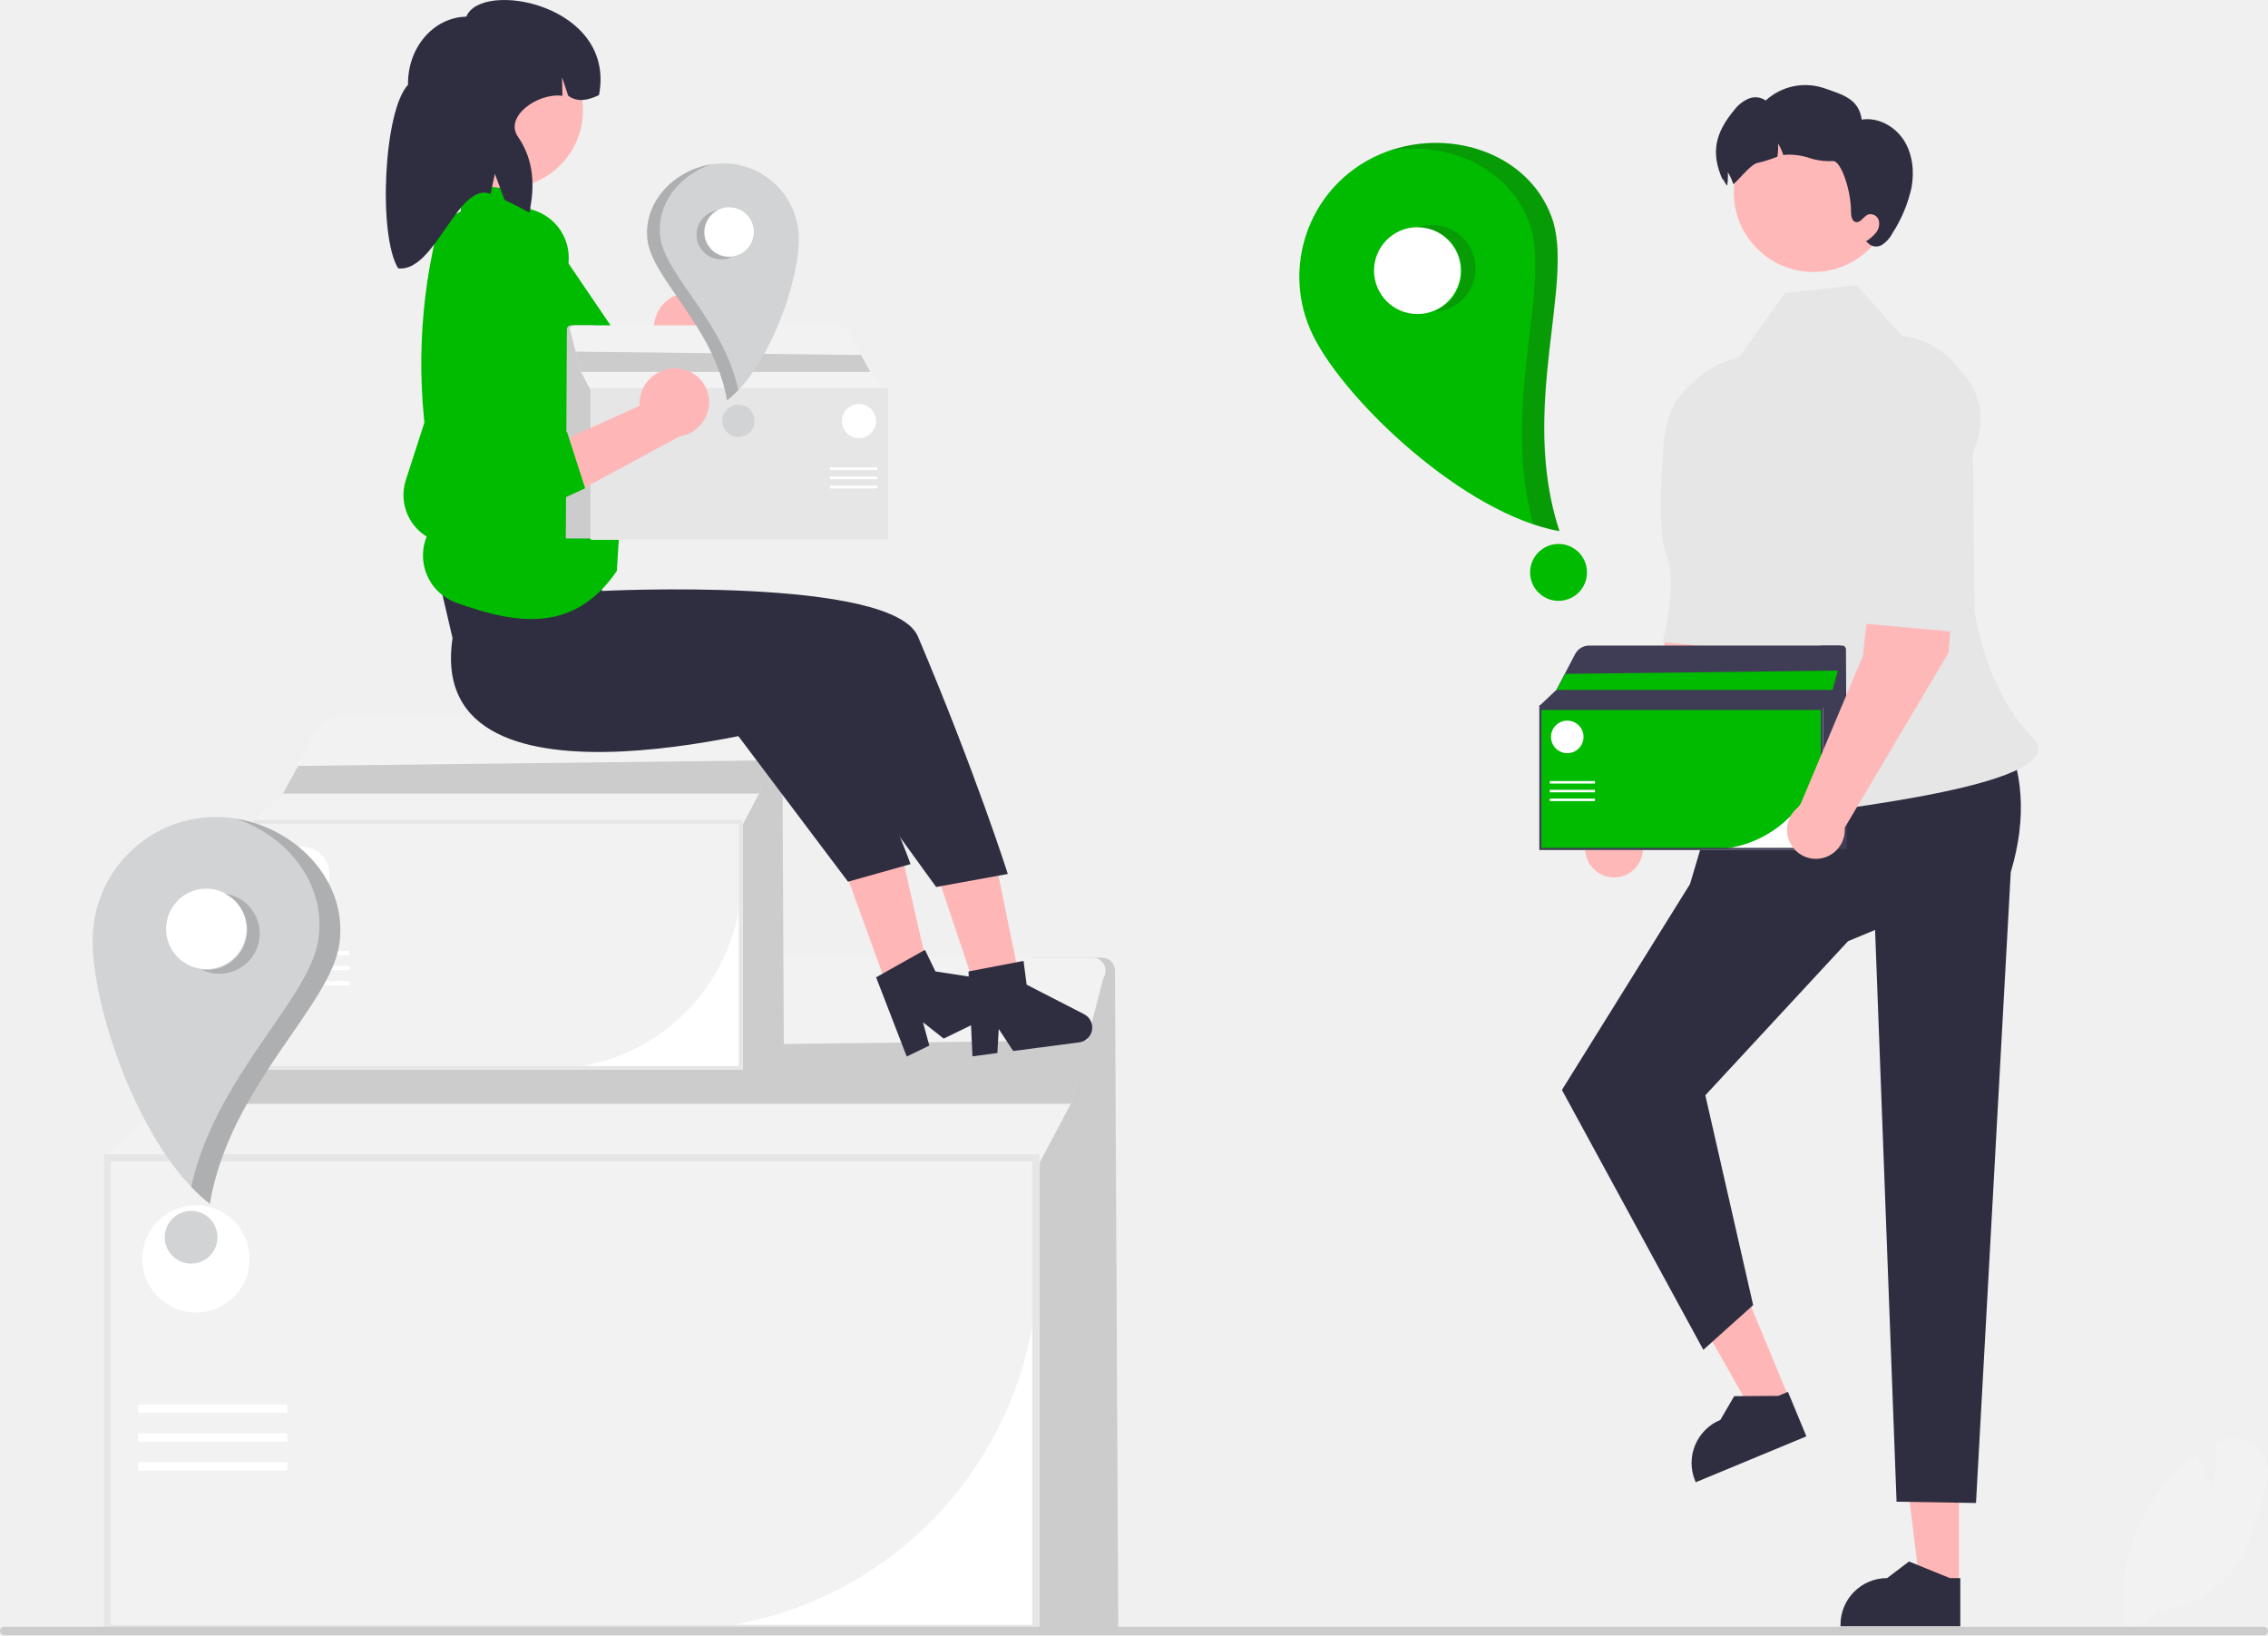
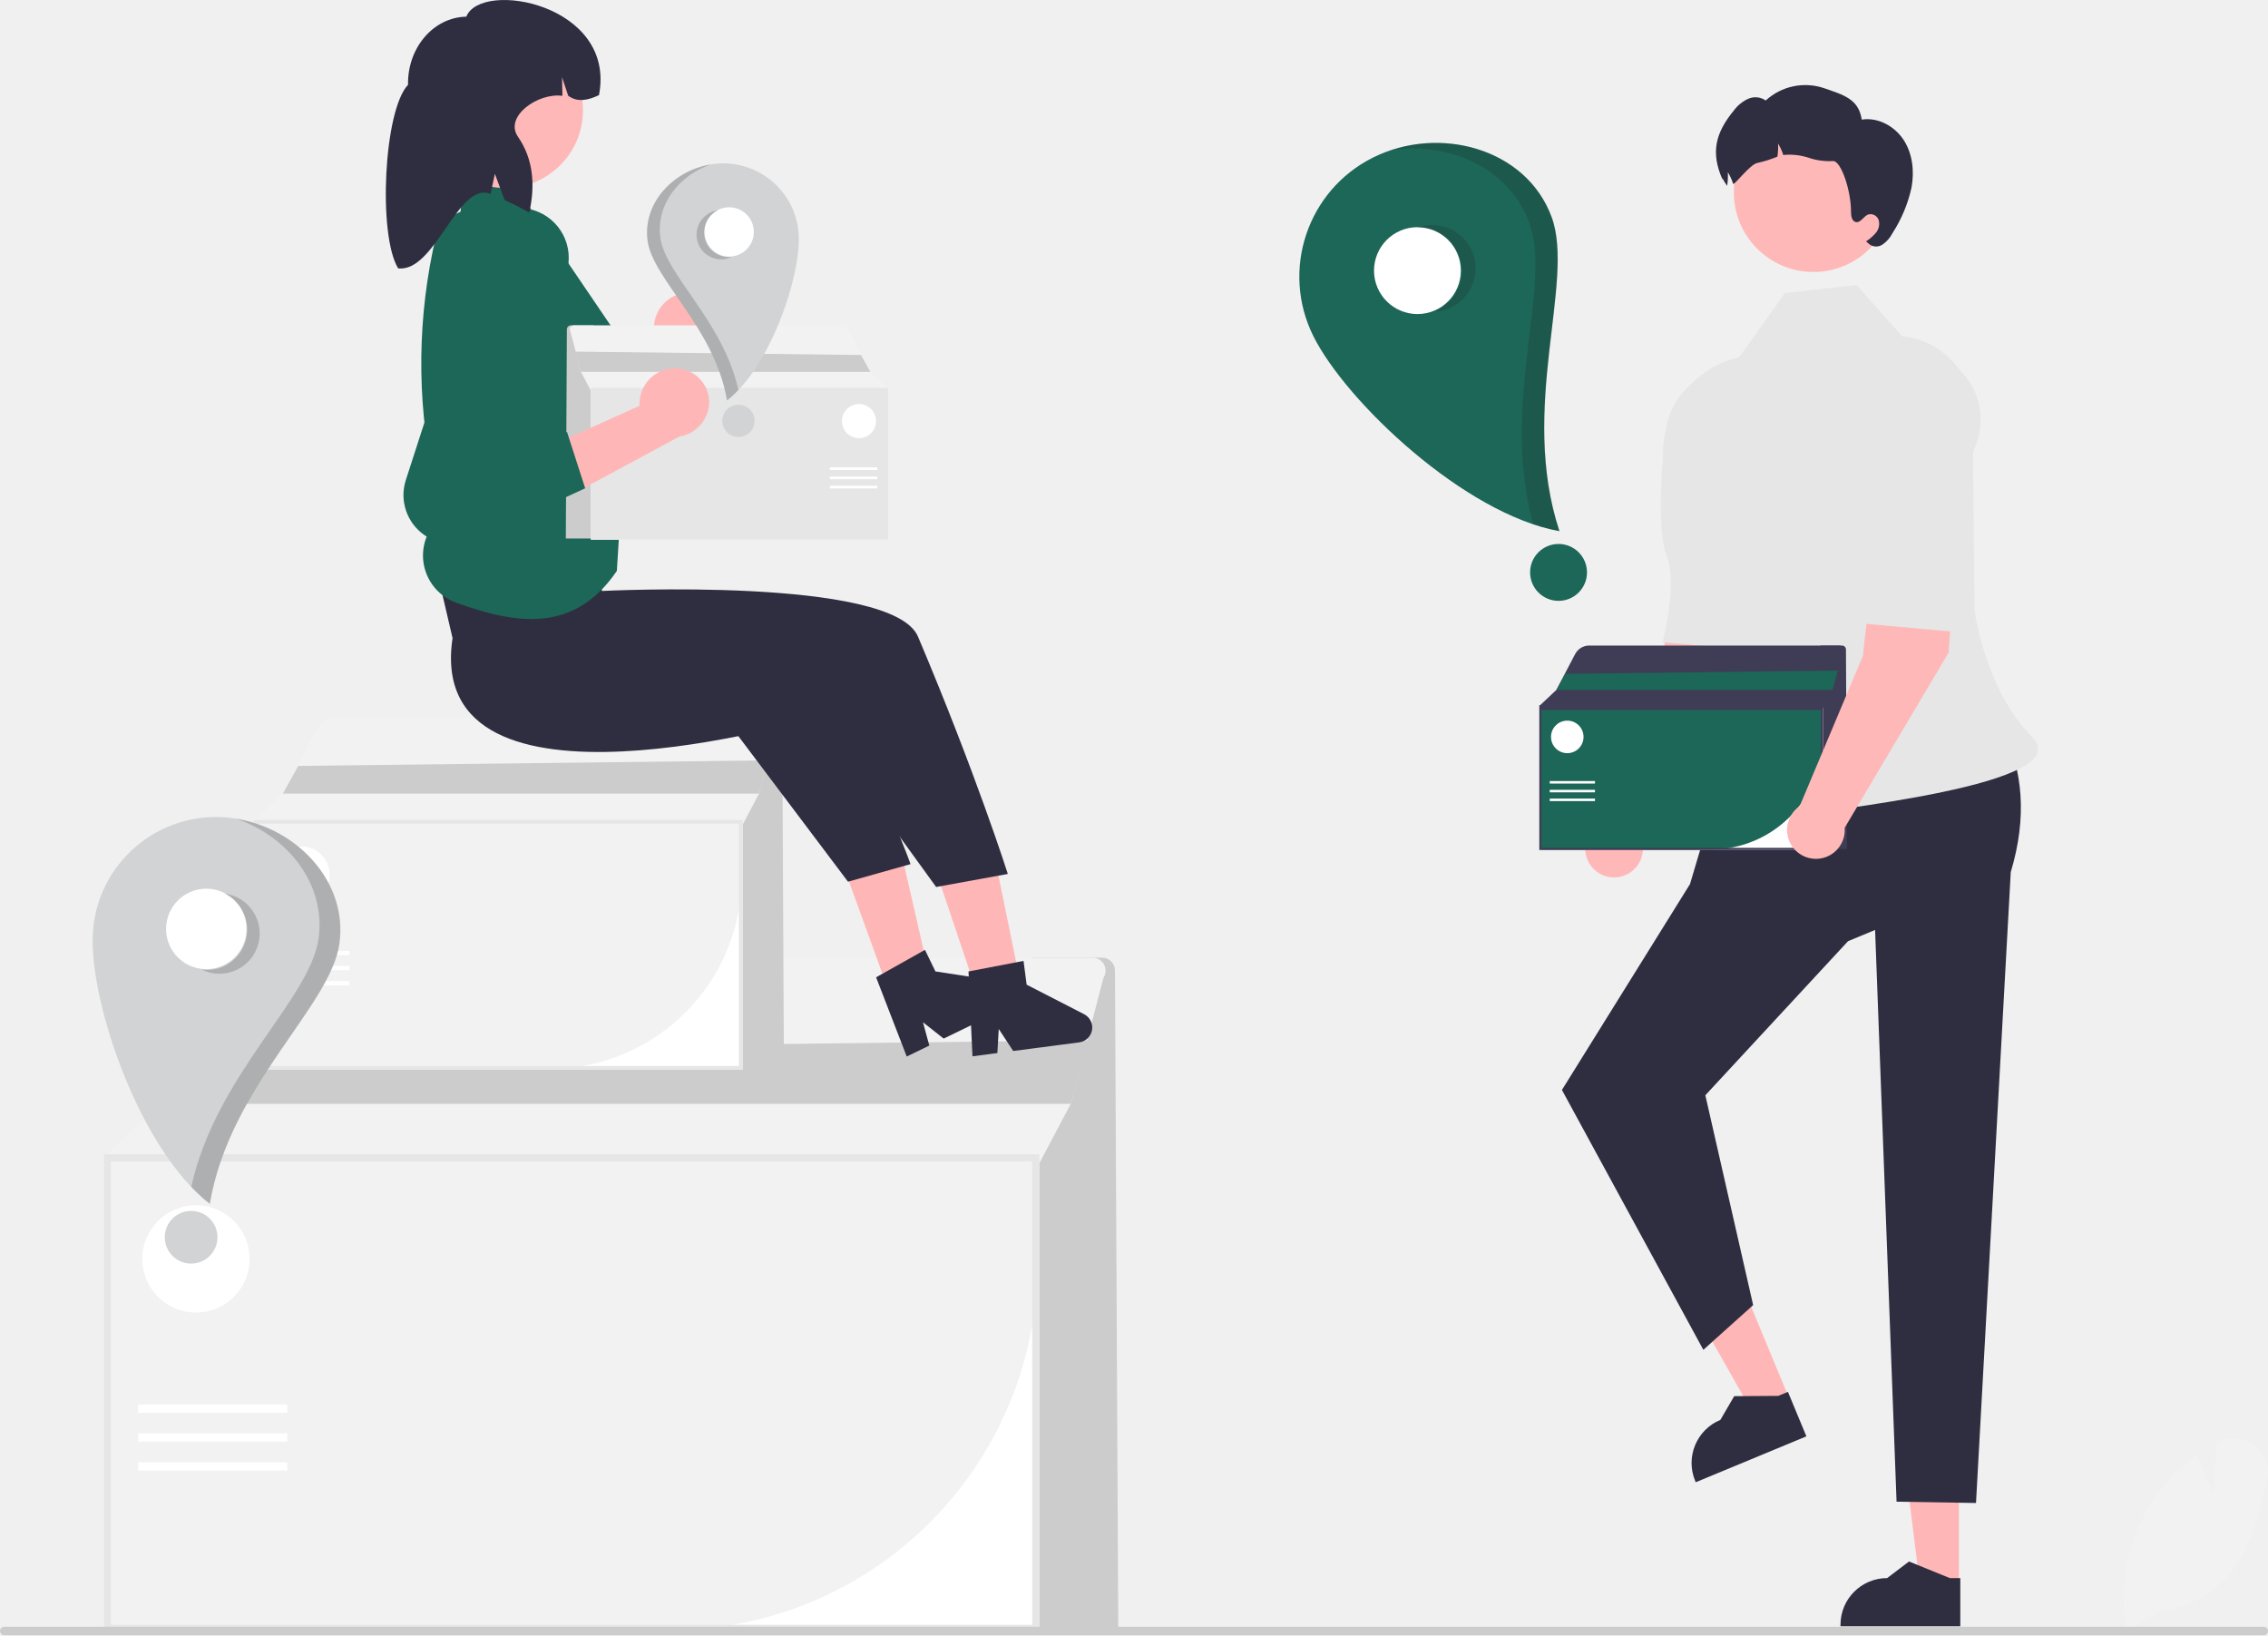
<svg xmlns="http://www.w3.org/2000/svg" data-name="Layer 1" width="638.67" height="460.389" viewBox="0 0 638.67 460.389">
  <path d="M595.568,678.249H571.034V489.426h19.953a3.656,3.656,0,0,1,3.656,3.638Z" transform="translate(-280.665 -219.8054)" fill="#ccc" />
  <path d="M573.327,679.249H309.863V544.774H573.327Z" transform="translate(-280.665 -219.8054)" fill="#fff" />
  <path d="M469.483,678.749H310.363V545.274H572.827v30.13A103.462,103.462,0,0,1,469.483,678.749Z" transform="translate(-280.665 -219.8054)" fill="#f2f2f2" />
  <path d="M591.573,494.789h0a3.656,3.656,0,0,0-.306.79l-9.085,35.018-9.854,18.663H310.863V544.612l14.886-14.014,17.365-33.216a14.823,14.823,0,0,1,2.978-3.928l0,0a14.823,14.823,0,0,1,10.158-4.028H588.34A3.656,3.656,0,0,1,591.573,494.789Z" transform="translate(-280.665 -219.8054)" fill="#f2f2f2" />
  <path d="M573.327,679.249H309.863V544.774H573.327Zm-261.465-2H571.327V546.774H311.863Z" transform="translate(-280.665 -219.8054)" fill="#e6e6e6" />
  <polygon points="306.37 292.898 301.516 310.792 45.084 310.792 53.37 295.898 306.37 292.898" fill="#ccc" />
  <rect x="38.913" y="395.435" width="41.999" height="2.324" fill="#fff" />
  <rect x="38.913" y="403.57" width="41.999" height="2.324" fill="#fff" />
  <rect x="38.913" y="411.704" width="41.999" height="2.324" fill="#fff" />
  <circle cx="55.182" cy="354.439" r="15.107" fill="#fff" />
  <path d="M501.421,520.449h-12.83V421.703h10.434a1.912,1.912,0,0,1,1.912,1.902Z" transform="translate(-280.665 -219.8054)" fill="#ccc" />
  <path d="M489.79,520.972H352.01v-70.324H489.79Z" transform="translate(-280.665 -219.8054)" fill="#fff" />
  <path d="M435.484,520.71H352.272v-69.801H489.528v15.757A54.106,54.106,0,0,1,435.484,520.71Z" transform="translate(-280.665 -219.8054)" fill="#f2f2f2" />
  <path d="M499.331,424.508h0a1.912,1.912,0,0,0-.16.413l-4.751,18.313-5.153,9.76H352.533v-2.431l7.785-7.329,9.081-17.37a7.752,7.752,0,0,1,1.558-2.054v0a7.752,7.752,0,0,1,5.312-2.106H497.641A1.912,1.912,0,0,1,499.331,424.508Z" transform="translate(-280.665 -219.8054)" fill="#f2f2f2" />
  <path d="M489.79,520.972H352.01v-70.324H489.79ZM353.056,519.926H488.744V451.694H353.056Z" transform="translate(-280.665 -219.8054)" fill="#e6e6e6" />
  <polygon points="216.293 214.071 213.755 223.428 79.653 223.428 83.986 215.639 216.293 214.071" fill="#ccc" />
  <rect x="76.426" y="267.693" width="21.963" height="1.215" fill="#fff" />
  <rect x="76.426" y="271.947" width="21.963" height="1.215" fill="#fff" />
  <rect x="76.426" y="276.201" width="21.963" height="1.215" fill="#fff" />
  <circle cx="84.934" cy="246.254" r="7.9" fill="#fff" />
  <path d="M879.543,679.181l-.08-.426a50.104,50.104,0,0,1,10.605-40.77,48.613,48.613,0,0,1,8.933-8.301l.316-.228.138.364c1.648,4.346,3.729,8.699,4.677,10.626l.64-14.382.365-.194a9.502,9.502,0,0,1,10.592,1.093,9.665,9.665,0,0,1,3.192,10.349c-.497,1.69-.967,3.443-1.421,5.138-1.561,5.825-3.174,11.848-6.302,16.92a30.285,30.285,0,0,1-22.041,13.925Z" transform="translate(-280.665 -219.8054)" fill="#f2f2f2" />
  <path d="M919.335,679.005a1.186,1.186,0,0,1-1.19,1.19H281.855a1.19,1.19,0,1,1,0-2.38h636.29A1.187,1.187,0,0,1,919.335,679.005Z" transform="translate(-280.665 -219.8054)" fill="#ccc" />
  <path d="M775.01,374.53l-18.213-2.609c-6.16,10.3-8.349,37.715-8.349,37.715l-17.824,42.365a8.123,8.123,0,1,0,12.663,6.101l29.265-49.311Z" transform="translate(-280.665 -219.8054)" fill="#ffb8b8" />
  <path d="M772.111,323.967l0,0A19.412,19.412,0,0,1,787.446,349.609l-3.865,10.955s-2.104,32.985-10.127,42.296l-24.62-2.229s4.501-16.641,1.046-24.693c-2.116-4.931-1.999-21.962.086-35.816A19.362,19.362,0,0,1,772.111,323.967Z" transform="translate(-280.665 -219.8054)" fill="#e6e6e6" />
  <polygon points="551.636 446.418 540.665 446.417 535.446 404.1 551.638 404.101 551.636 446.418" fill="#ffb6b6" />
  <path d="M832.687,677.668l-33.737-.001v-.427a13.132,13.132,0,0,1,13.131-13.131h.001l6.162-4.675,11.498,4.676,2.945 0Z" transform="translate(-280.665 -219.8054)" fill="#2f2e41" />
  <polygon points="503.939 393.973 493.805 398.174 472.773 361.085 487.731 354.883 503.939 393.973" fill="#ffb6b6" />
  <path d="M789.345,624.202l-31.164,12.923-.163-.394a13.132,13.132,0,0,1,7.099-17.16l.001-0,3.901-6.679,12.412-.085,2.72-1.128Z" transform="translate(-280.665 -219.8054)" fill="#2f2e41" />
  <path d="M844.845,425.5l-77.858,8.134-10.415,35.078L720.504,526.675l39.824,73.167,14.025-12.588L760.89,528.171l40.181-43.379,7.619-3.161h0l6.048,160.968,22.37.367,9.789-177.618C851.601,449.657,850.185,436.701,844.845,425.5Z" transform="translate(-280.665 -219.8054)" fill="#2f2e41" />
  <path d="M816.299,314.453l-12.779-14.39-20.193,2.244L770.399,320.4l0,0a27.601,27.601,0,0,0-21.011,31.615c5.017,28.889,22.066,56.907,16.437,71.161-8.546,21.637-9.067,30.461,11.389,27.428s88.989-10.027,75.702-23.314-16.205-35.49-16.205-35.49l-.533-50.797a22.576,22.576,0,0,0-19.878-26.551Z" transform="translate(-280.665 -219.8054)" fill="#e6e6e6" />
  <circle cx="510.661" cy="54.16" r="22.415" fill="#ffb8b8" />
  <path d="M818.945,272.635a38.981,38.981,0,0,1-5.331,12.773,8.694,8.694,0,0,1-2.908,3.302,3.178,3.178,0,0,1-4.039-.505l-.545-.444a11.568,11.568,0,0,0,2.827-2.454,3.939,3.939,0,0,0,.757-3.524,2.426,2.426,0,0,0-2.969-1.585c-1.313.515-2.11,2.413-3.484,2.12-1.111-.242-1.343-1.706-1.343-2.858.04-6.018-2.868-14.57-5.119-14.308a18.156,18.156,0,0,1-6.715-.899,17.592,17.592,0,0,0-6.725-.858c-.162.02-.323.051-.495.081a14.891,14.891,0,0,0-1.494-3.261,17.423,17.423,0,0,1-.182,3.696,34.563,34.563,0,0,1-5.594,1.767c-2.08.293-6.654,6.513-6.866,5.877a14.891,14.891,0,0,0-1.494-3.261,17.423,17.423,0,0,1-.182,3.696c-.01.05-.01.091-.02.141-1.01-1.343-1.626-2.979-1.282-1.727-3.383-7.654-2.07-13.136,3.251-19.589a10.232,10.232,0,0,1,3.988-3.201,5.03,5.03,0,0,1,4.907.485,16.51,16.51,0,0,1,16.378-3.494c5.543,1.929,9.815,3.06,10.663,8.876,4.584-.737,9.3,1.868,11.824,5.755C819.268,263.133,819.783,268.081,818.945,272.635Z" transform="translate(-280.665 -219.8054)" fill="#2f2e41" />
  <path d="M800.768,458.815h-7.44V401.556H799.379a1.109,1.109,0,0,1,1.109,1.103Z" transform="translate(-280.665 -219.8054)" fill="#3f3d56" />
  <path d="M794.024,459.119H714.13V418.34H794.024Z" transform="translate(-280.665 -219.8054)" fill="#fff" />
-   <path d="M762.534,458.967H714.282V418.492h79.59v9.137A31.374,31.374,0,0,1,762.534,458.967Z" transform="translate(-280.665 -219.8054)" fill="#00bb00" />
+   <path d="M762.534,458.967H714.282V418.492h79.59v9.137A31.374,31.374,0,0,1,762.534,458.967Z" transform="translate(-280.665 -219.8054)" fill="#1C6758" />
  <path d="M799.556,403.183h0a1.109,1.109,0,0,0-.093.239l-2.755,10.619-2.988,5.659h-79.287V418.291l4.514-4.25,5.266-10.072a4.495,4.495,0,0,1,.903-1.191h0a4.495,4.495,0,0,1,3.08-1.221h70.379A1.109,1.109,0,0,1,799.556,403.183Z" transform="translate(-280.665 -219.8054)" fill="#3f3d56" />
  <path d="M794.024,459.119H714.13V418.34H794.024Zm-79.287-.606h78.681V418.947H714.737Z" transform="translate(-280.665 -219.8054)" fill="#3f3d56" />
-   <polygon points="517.515 188.809 516.044 194.236 438.283 194.236 440.795 189.719 517.515 188.809" fill="#00bb00" />
+   <polygon points="517.515 188.809 516.044 194.236 438.283 194.236 440.795 189.719 517.515 188.809" fill="#1C6758" />
  <rect x="436.411" y="219.903" width="12.736" height="0.705" fill="#fff" />
  <rect x="436.411" y="222.37" width="12.736" height="0.705" fill="#fff" />
  <rect x="436.411" y="224.837" width="12.736" height="0.705" fill="#fff" />
  <circle cx="441.345" cy="207.471" r="4.581" fill="#fff" />
  <path d="M831.85,369.294l-18.213-2.609c-6.16,10.3-8.349,37.715-8.349,37.715l-17.824,42.365a8.123,8.123,0,1,0,12.663,6.101l29.265-49.311Z" transform="translate(-280.665 -219.8054)" fill="#ffb8b8" />
  <path d="M821.978,318.732l0,0a19.412,19.412,0,0,1,15.335,25.642l-3.865,10.955s4.869,32.985-3.155,42.296l-24.62-2.229s4.501-16.641,1.046-24.693c-2.116-4.931-1.999-21.962.086-35.816C808.397,324.307,811.406,317.094,821.978,318.732Z" transform="translate(-280.665 -219.8054)" fill="#e6e6e6" />
-   <path d="M667.326,264.155A37.492,37.492,0,0,0,650.508,314.44c9.241,18.53,42.636,50.133,69.28,54.908-11.461-34.8,4.475-70.173-2.178-88.373C710.502,261.526,685.856,254.914,667.326,264.155Z" transform="translate(-280.665 -219.8054)" fill="#00bb00" />
+   <path d="M667.326,264.155A37.492,37.492,0,0,0,650.508,314.44c9.241,18.53,42.636,50.133,69.28,54.908-11.461-34.8,4.475-70.173-2.178-88.373C710.502,261.526,685.856,254.914,667.326,264.155Z" transform="translate(-280.665 -219.8054)" fill="#1C6758" />
  <circle id="ae913700-e609-4a21-8232-fca89ee691a9" data-name="b262ea8c-1946-46c9-a449-3a1996c39394" cx="399.152" cy="76.193" r="12.228" fill="#fff" />
-   <circle id="e5607a81-7f0e-4105-ad7c-335322d1da37" data-name="bcc29a3a-8123-4529-80aa-6f70df2823cf" cx="438.888" cy="161.159" r="8.009" fill="#00bb00" />
+   <circle id="e5607a81-7f0e-4105-ad7c-335322d1da37" data-name="bcc29a3a-8123-4529-80aa-6f70df2823cf" cx="438.888" cy="161.159" r="8.009" fill="#1C6758" />
  <path d="M683.543,283.145a12.227,12.227,0,1,1,.828,24.441,12.226,12.226,0,0,0-4.686-23.677A12.228,12.228,0,0,1,683.543,283.145Z" transform="translate(-280.665 -219.8054)" fill="#231f20" opacity="0.2" style="isolation:isolate" />
  <path d="M717.672,280.981c6.652,18.201-9.284,53.573,2.178,88.373a51.863,51.863,0,0,1-7.411-1.94c-9.338-33.641,5.318-67.256-1.109-84.841C705.577,266.834,688.338,259.504,672.15,262.178,689.917,256.119,711.158,263.158,717.672,280.981Z" transform="translate(-280.665 -219.8054)" fill="#231f20" opacity="0.2" style="isolation:isolate" />
  <path d="M342.325,449.846a34.741,34.741,0,0,0-35.565,33.897c-.461,19.181,13.197,59.536,32.95,74.993,5.693-33.469,34.073-55.535,36.511-73.325C378.828,466.402,361.507,450.307,342.325,449.846Z" transform="translate(-280.665 -219.8054)" fill="#d1d3d4" />
  <circle id="bacd35f3-e339-4cac-822d-9d99fa991c5b" data-name="b262ea8c-1946-46c9-a449-3a1996c39394" cx="58.092" cy="261.533" r="11.33" fill="#fff" />
  <circle id="b2bbbf75-ebb5-482c-96b6-874581e74278" data-name="bcc29a3a-8123-4529-80aa-6f70df2823cf" cx="53.819" cy="348.343" r="7.421" fill="#d1d3d4" />
  <path d="M347.379,472.426a11.33,11.33,0,1,1-9.912,20.377,11.328,11.328,0,0,0,6.422-21.423A11.33,11.33,0,0,1,347.379,472.426Z" transform="translate(-280.665 -219.8054)" fill="#231f20" opacity="0.2" style="isolation:isolate" />
  <path d="M376.269,485.443c-2.438,17.79-30.819,39.856-36.511,73.325a48.056,48.056,0,0,1-5.229-4.8c6.929-31.6,33.5-52.781,35.856-69.969,2.109-15.384-8.834-28.857-23.251-33.682C364.31,453.053,378.657,468.023,376.269,485.443Z" transform="translate(-280.665 -219.8054)" fill="#231f20" opacity="0.2" style="isolation:isolate" />
  <path d="M474.127,302.22a9.959,9.959,0,0,0-9.302,10.317,9.555,9.555,0,0,0,.215,1.565L435.642,332.622l16.253,7.188,25.425-18.689a9.932,9.932,0,0,0,7.022-9.885,9.505,9.505,0,0,0-9.955-9.032Q474.257,302.21,474.127,302.22Z" transform="translate(-280.665 -219.8054)" fill="#ffb6b6" />
-   <path d="M445.778,324.205l7.286,15.033-28.808,18.538a14.33,14.33,0,0,1-13.93.933h0a13.731,13.731,0,0,1-7.615-14.645l9.348-53.365a14.805,14.805,0,0,1,16.254-12.259h0a14.041,14.041,0,0,1,12.431,15.484q-.024.217-.054.434a14.404,14.404,0,0,1-.294,1.524l-10.205,37.952Z" transform="translate(-280.665 -219.8054)" fill="#00bb00" />
+   <path d="M445.778,324.205l7.286,15.033-28.808,18.538a14.33,14.33,0,0,1-13.93.933h0a13.731,13.731,0,0,1-7.615-14.645l9.348-53.365a14.805,14.805,0,0,1,16.254-12.259h0a14.041,14.041,0,0,1,12.431,15.484q-.024.217-.054.434a14.404,14.404,0,0,1-.294,1.524l-10.205,37.952Z" transform="translate(-280.665 -219.8054)" fill="#1C6758" />
  <rect x="125.962" y="127.704" width="41.198" height="41.198" fill="#ffb8b8" />
  <polygon points="264.862 249.035 280.596 243.742 289.358 286.57 278.696 290.156 264.862 249.035" fill="#ffb6b6" />
  <polygon points="238.195 245.744 253.802 240.086 263.558 282.698 252.983 286.531 238.195 245.744" fill="#ffb6b6" />
  <path d="M408.105,399.47c-8.257,55.049,101.704,22.503,101.704,22.503l34.477,47.562,20.185-3.67s-9.082-28.553-25.303-66.829C531.966,382.038,450.173,386.191,450.173,386.191L448.475,372.863l-46.792-.917Z" transform="translate(-280.665 -219.8054)" fill="#2f2e41" />
  <path d="M487.536,425.664l25.427-15.836c18.615,37.171,24.102,53.269,24.102,53.269l-17.598,4.949Z" transform="translate(-280.665 -219.8054)" fill="#2f2e41" />
-   <path d="M431.641,280.562l-8.292-10.659-11.829-.513-1.181,10.025-5.861,2.703a157.192,157.192,0,0,0-2.648,68.102l0,0h0a6.064,6.064,0,0,1,1.725,5.89l-.38,1.515.035.055a8.874,8.874,0,0,1,1.178,6.625v0l-2.799,4.974a14.124,14.124,0,0,0,7.518,20.201c17.205,6.236,33.334,8.559,45.266-8.941l3.752-60.986Z" transform="translate(-280.665 -219.8054)" fill="#00bb00" />
+   <path d="M431.641,280.562l-8.292-10.659-11.829-.513-1.181,10.025-5.861,2.703a157.192,157.192,0,0,0-2.648,68.102l0,0h0a6.064,6.064,0,0,1,1.725,5.89l-.38,1.515.035.055a8.874,8.874,0,0,1,1.178,6.625v0l-2.799,4.974a14.124,14.124,0,0,0,7.518,20.201c17.205,6.236,33.334,8.559,45.266-8.941l3.752-60.986Z" transform="translate(-280.665 -219.8054)" fill="#1C6758" />
  <circle cx="142.289" cy="31.057" r="21.871" fill="#ffb8b8" />
  <path d="M411.974,224.498c-9.26.178-16.605,8.768-16.405,19.186-6.853,7.151-8.513,42.322-2.787,51.678,10.475,1.216,16.846-24.699,26.032-20.952l1.21-5.656,2.743,7.365q3.502,1.614,6.951,3.544c1.652-7.579,1.243-14.946-3.198-21.363-3.945-5.701,5.656-12.468,12.522-11.512h0l-.101-5.236,1.725,5.204c2.677,1.967,5.637,1.255,8.674-.167v0C454.263,221.002,416.145,214.004,411.974,224.498Z" transform="translate(-280.665 -219.8054)" fill="#2f2e41" />
  <path d="M554.515,517.205l7.01-.916.387-6.782,4.069,6.2,18.592-2.429a4.215,4.215,0,0,0,1.38-7.929l-16.187-8.315-.874-6.691-15.495,2.972Z" transform="translate(-280.665 -219.8054)" fill="#2f2e41" />
  <path d="M536,517.266l6.359-3.088-1.78-6.555,5.823,4.592,16.867-8.19a4.215,4.215,0,0,0-1.202-7.958l-17.986-2.762-2.947-6.07-13.757,7.725Z" transform="translate(-280.665 -219.8054)" fill="#2f2e41" />
  <path d="M439.998,371.422h7.798V311.404h-6.342a1.162,1.162,0,0,0-1.162,1.156Z" transform="translate(-280.665 -219.8054)" fill="#ccc" />
  <path d="M447.067,328.997h83.742v42.743H447.067Z" transform="translate(-280.665 -219.8054)" fill="#fff" />
  <path d="M447.226,338.732v-9.577H530.65v42.425H480.074A32.885,32.885,0,0,1,447.226,338.732Z" transform="translate(-280.665 -219.8054)" fill="#f2f2f2" />
  <path d="M441.268,313.109h0a1.162,1.162,0,0,1,.097.251l2.888,11.131,3.132,5.932h83.106V328.945l-4.732-4.455-5.52-10.558a4.712,4.712,0,0,0-.947-1.248h0a4.712,4.712,0,0,0-3.229-1.28H442.295A1.162,1.162,0,0,0,441.268,313.109Z" transform="translate(-280.665 -219.8054)" fill="#f2f2f2" />
  <path d="M447.067,328.997h83.742v42.743H447.067Zm83.107,42.107H447.703V329.632h82.471Z" transform="translate(-280.665 -219.8054)" fill="#e6e6e6" />
  <polygon points="162.045 98.997 163.588 104.685 245.095 104.685 242.461 99.951 162.045 98.997" fill="#ccc" />
  <rect x="233.707" y="131.589" width="13.349" height="0.739" fill="#fff" />
  <rect x="233.707" y="134.174" width="13.349" height="0.739" fill="#fff" />
  <rect x="233.707" y="136.76" width="13.349" height="0.739" fill="#fff" />
  <circle cx="241.885" cy="118.558" r="4.802" fill="#fff" />
  <path d="M483.815,265.811A21.287,21.287,0,0,1,505.607,286.581c.282,11.753-8.086,36.48-20.19,45.951-3.488-20.508-20.878-34.029-22.372-44.929C461.448,275.955,472.062,266.093,483.815,265.811Z" transform="translate(-280.665 -219.8054)" fill="#d1d3d4" />
  <circle id="fecde2e6-4a2c-4b09-ace7-bfa7eb0316c1" data-name="b262ea8c-1946-46c9-a449-3a1996c39394" cx="205.337" cy="65.302" r="6.942" fill="#fff" />
  <circle id="ad96ff4a-d650-41fb-aeb3-38eefe479f45" data-name="bcc29a3a-8123-4529-80aa-6f70df2823cf" cx="207.955" cy="118.494" r="4.547" fill="#d1d3d4" />
  <path d="M480.718,279.647a6.942,6.942,0,1,0,6.074,12.486,6.941,6.941,0,0,1-3.935-13.127A6.942,6.942,0,0,0,480.718,279.647Z" transform="translate(-280.665 -219.8054)" fill="#231f20" opacity="0.2" style="isolation:isolate" />
  <path d="M463.016,287.623c1.494,10.901,18.884,24.421,22.372,44.929a29.448,29.448,0,0,0,3.204-2.941c-4.246-19.363-20.527-32.341-21.97-42.873-1.292-9.426,5.413-17.682,14.247-20.638C470.344,267.776,461.553,276.949,463.016,287.623Z" transform="translate(-280.665 -219.8054)" fill="#231f20" opacity="0.2" style="isolation:isolate" />
  <path d="M471.448,323.541a9.959,9.959,0,0,0-10.644,8.926,9.555,9.555,0,0,0-.004,1.579l-31.684,14.26,15.097,9.375,27.773-14.979a9.932,9.932,0,0,0,8.326-8.814,9.505,9.505,0,0,0-8.604-10.327Q471.578,323.549,471.448,323.541Z" transform="translate(-280.665 -219.8054)" fill="#ffb6b6" />
-   <path d="M440.322,341.377,445.45,357.276l-31.102,14.359a14.33,14.33,0,0,1-13.925-1.01h0a13.731,13.731,0,0,1-5.508-15.561l16.665-51.551a14.805,14.805,0,0,1,17.799-9.883h0a14.041,14.041,0,0,1,10.161,17.059q-.054.212-.114.422a14.404,14.404,0,0,1-.503,1.468l-15.374,36.168Z" transform="translate(-280.665 -219.8054)" fill="#00bb00" />
+   <path d="M440.322,341.377,445.45,357.276l-31.102,14.359a14.33,14.33,0,0,1-13.925-1.01h0a13.731,13.731,0,0,1-5.508-15.561l16.665-51.551a14.805,14.805,0,0,1,17.799-9.883h0a14.041,14.041,0,0,1,10.161,17.059q-.054.212-.114.422a14.404,14.404,0,0,1-.503,1.468l-15.374,36.168Z" transform="translate(-280.665 -219.8054)" fill="#1C6758" />
</svg>
